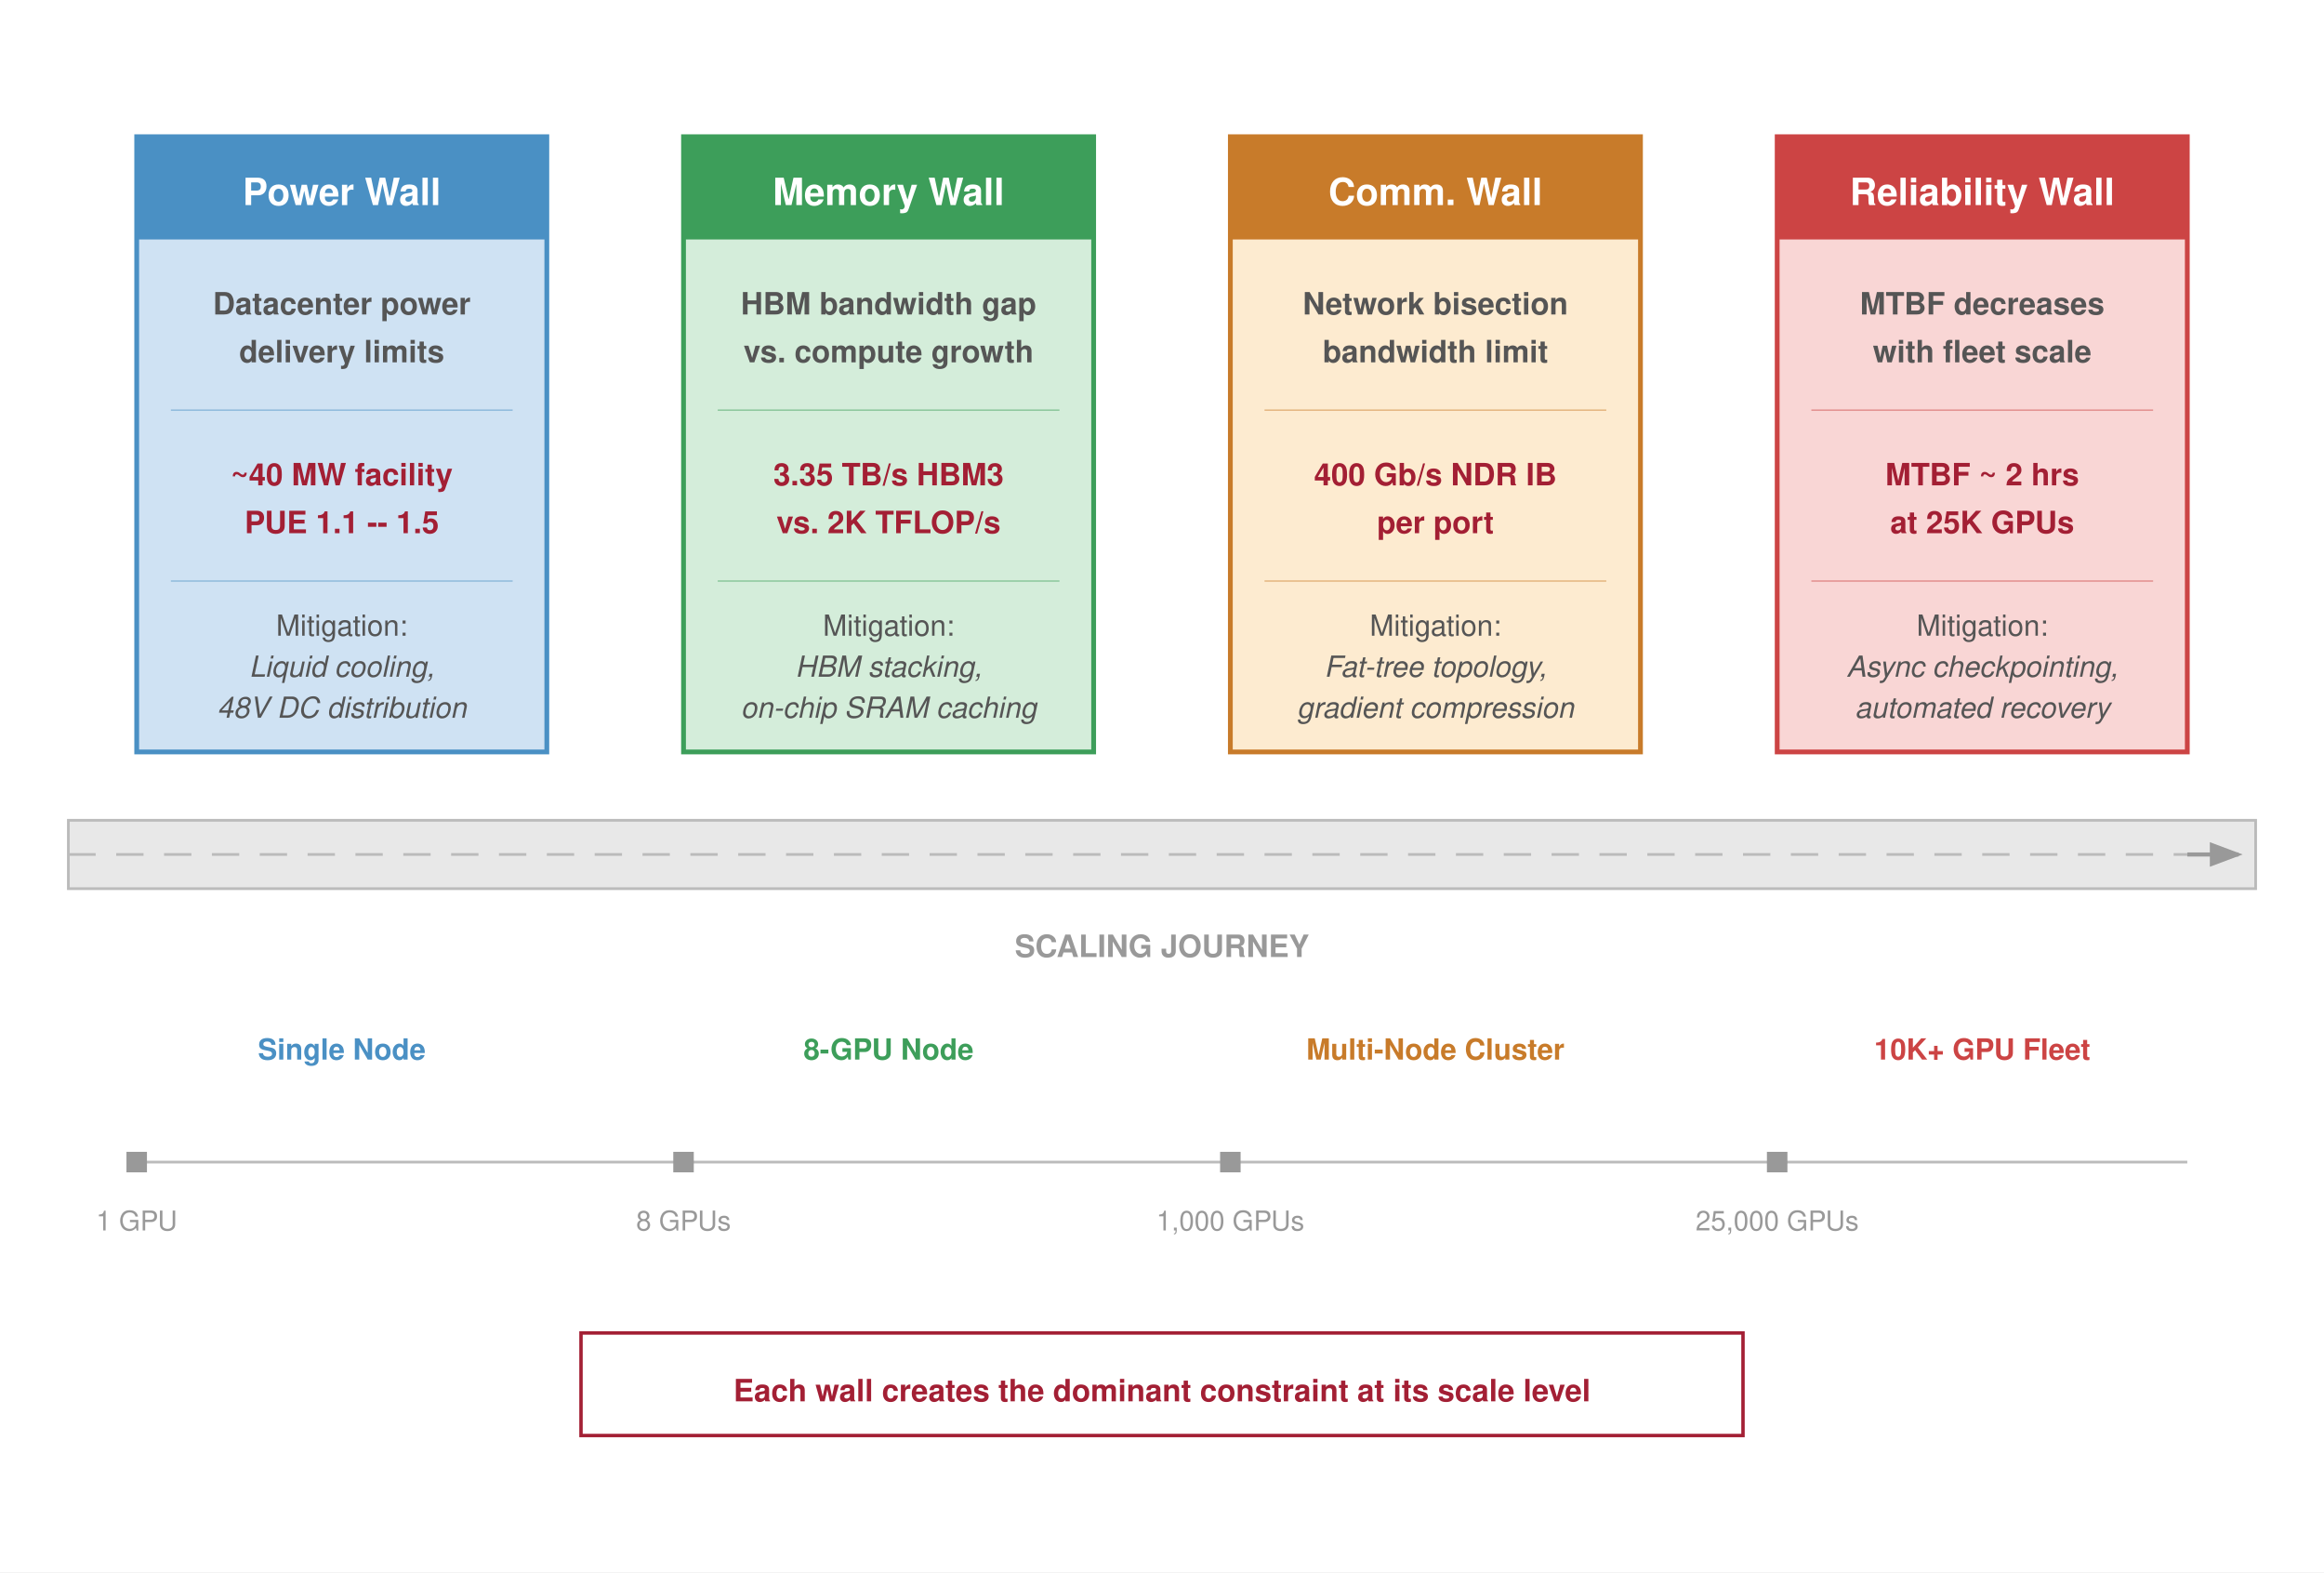
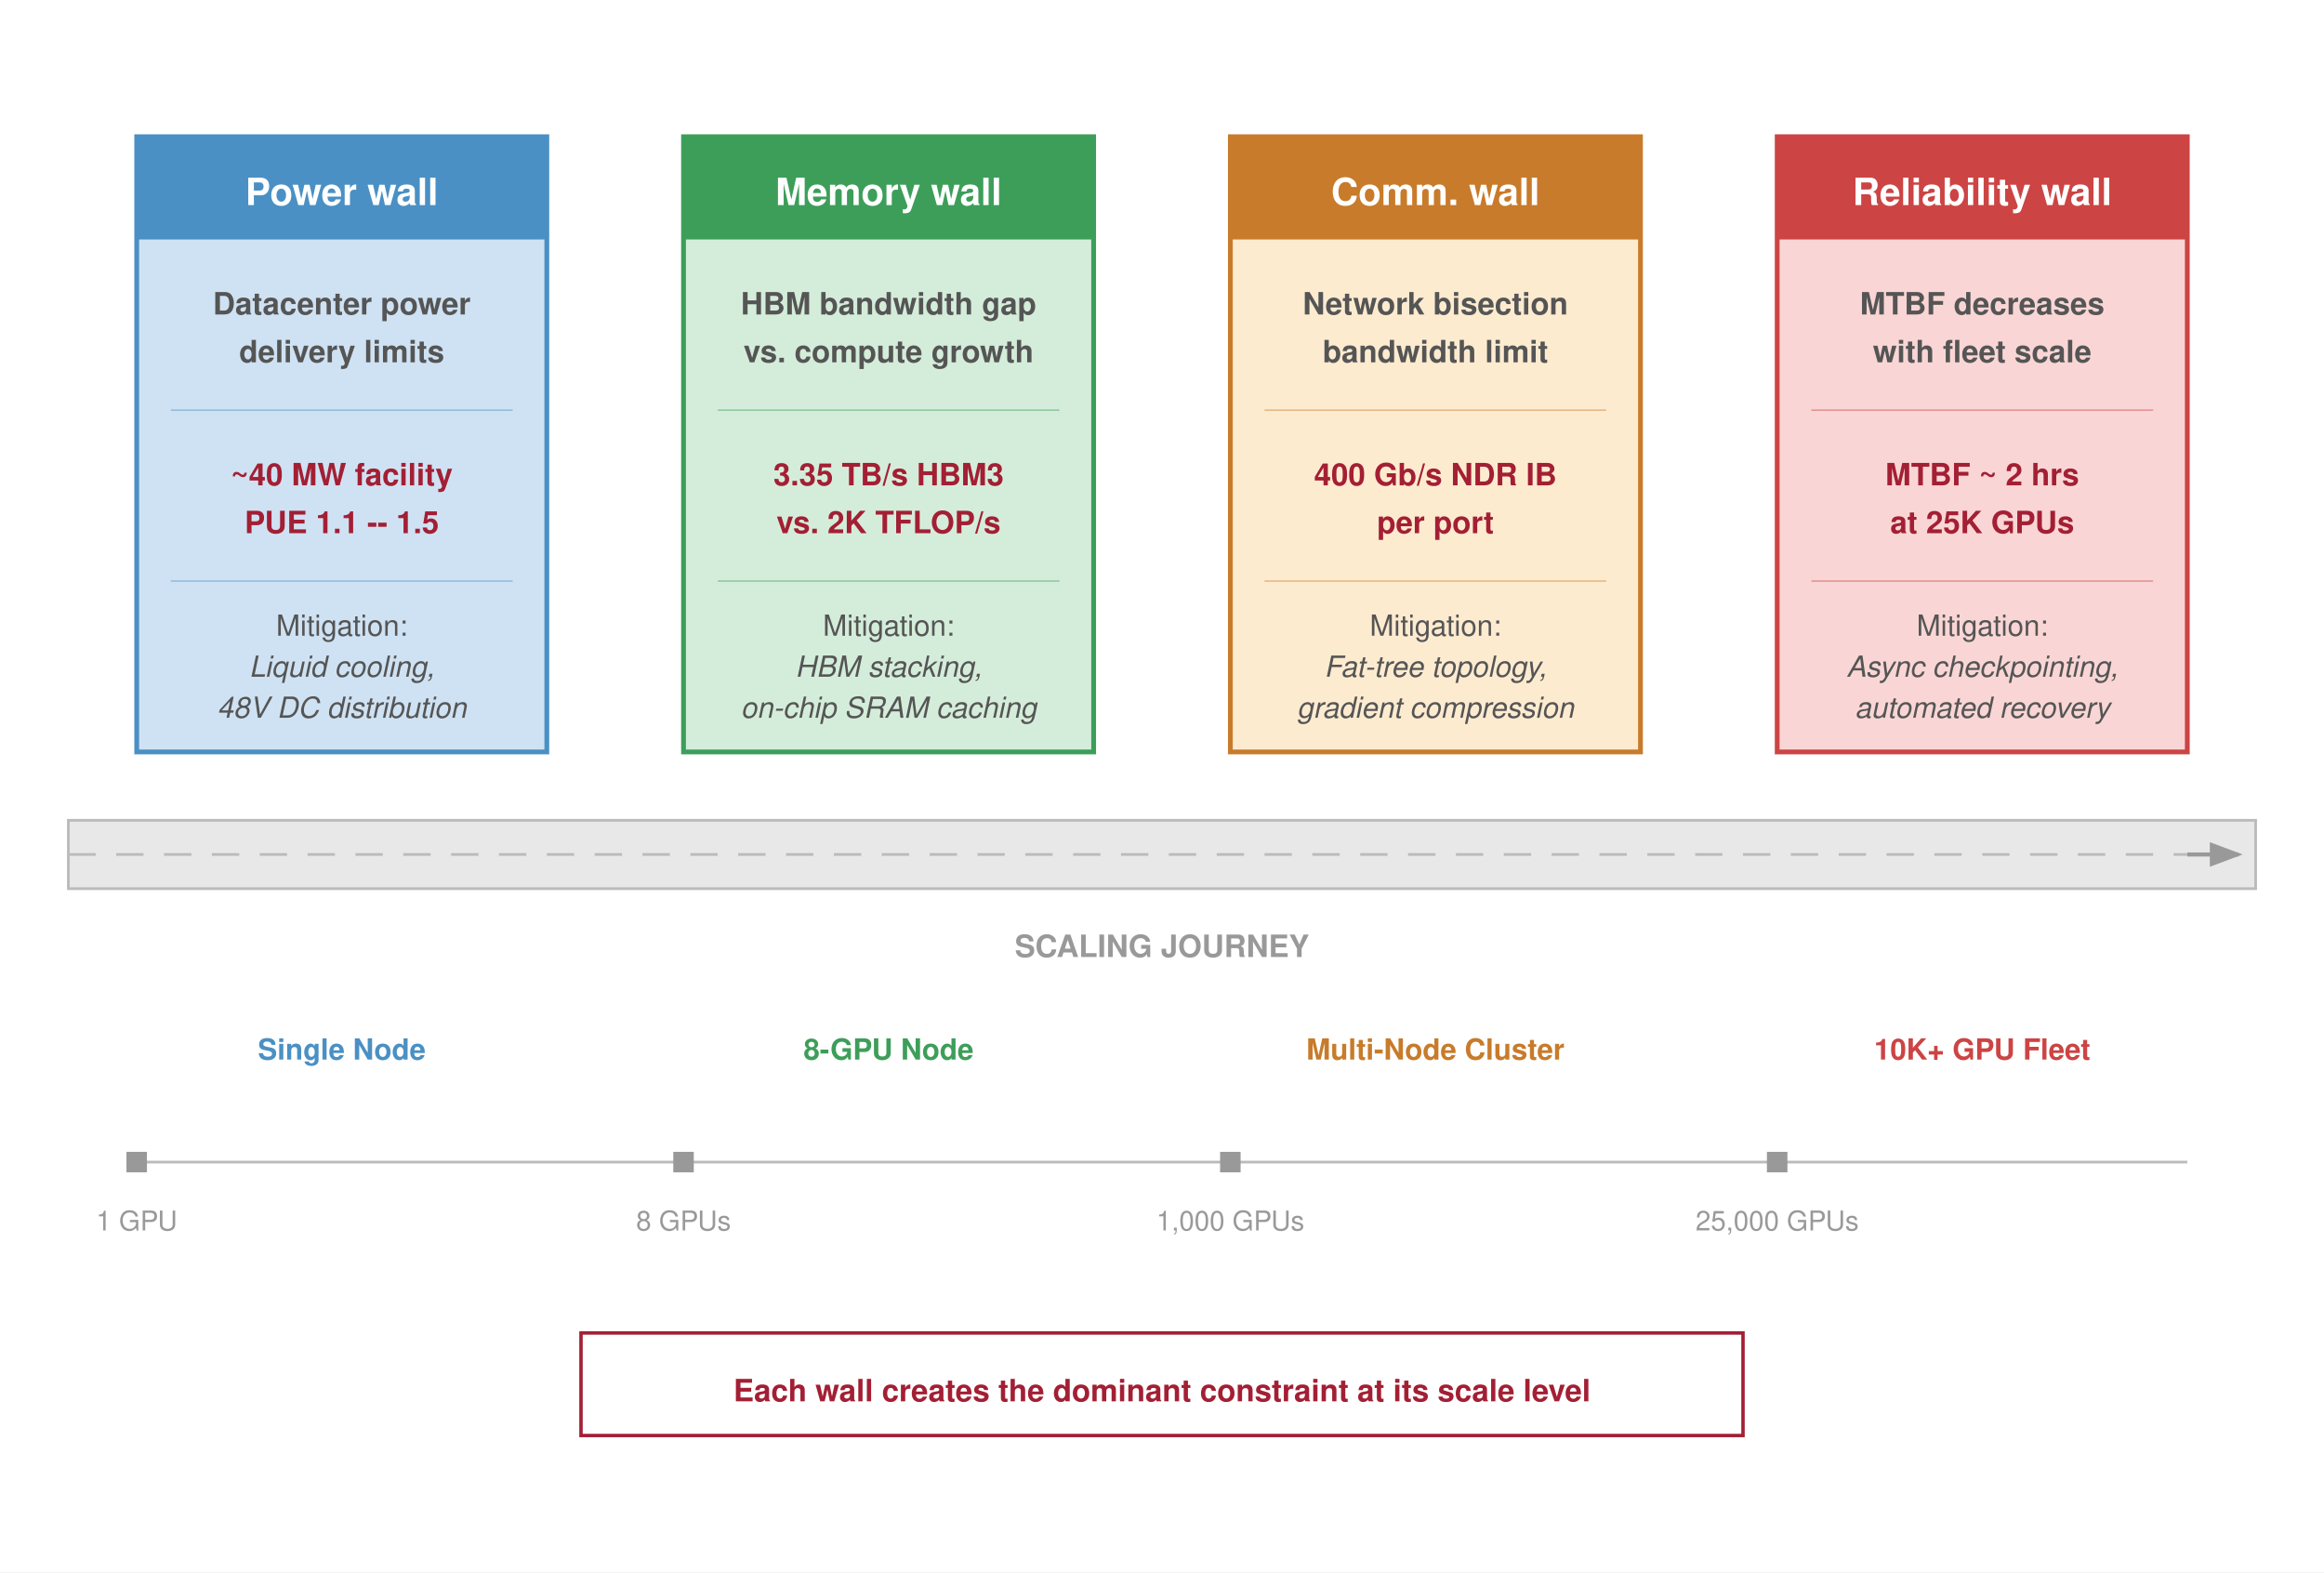
<svg xmlns="http://www.w3.org/2000/svg" font-family="Helvetica Neue, Helvetica, Arial, sans-serif" viewBox="0 0 680 460">
  <defs>
    <marker id="road-arr" markerWidth="8" markerHeight="6" refX="7" refY="3" orient="auto">
      <path d="M0,0 L8,3 L0,6 Z" fill="#999" />
    </marker>
  </defs>
  <rect width="680" height="460" fill="#fff" />
  <rect x="20" y="240" width="640" height="20" fill="#e8e8e8" stroke="#bbb" stroke-width="0.8" />
  <line x1="20" y1="250" x2="640" y2="250" stroke="#bbb" stroke-width="0.8" stroke-dasharray="8,6" />
  <line x1="640" y1="250" x2="655" y2="250" stroke="#999" stroke-width="1.2" marker-end="url(#road-arr)" />
  <text x="340" y="280" text-anchor="middle" font-size="9" fill="#999" font-weight="600">SCALING JOURNEY</text>
  <g transform="translate(40, 40)">
    <rect x="0" y="0" width="120" height="180" fill="#cfe2f3" />
    <rect x="0" y="0" width="120" height="30" fill="#4a90c4" />
    <rect x="0" y="10" width="120" height="20" fill="#4a90c4" />
    <rect x="0" y="0" width="120" height="180" fill="none" stroke="#4a90c4" stroke-width="1.4" />
-     <text x="60" y="20" text-anchor="middle" font-size="11" font-weight="700" fill="#fff">Power Wall</text>
+     <text x="60" y="20" text-anchor="middle" font-size="11" font-weight="700" fill="#fff">Power wall</text>
    <text x="60" y="52" text-anchor="middle" font-size="9" fill="#555" font-weight="600">Datacenter power</text>
    <text x="60" y="66" text-anchor="middle" font-size="9" fill="#555" font-weight="600">delivery limits</text>
    <line x1="10" y1="80" x2="110" y2="80" stroke="#4a90c4" stroke-width="0.4" opacity="0.5" />
    <text x="60" y="102" text-anchor="middle" font-size="9" fill="#a31f34" font-weight="700">~40 MW facility</text>
    <text x="60" y="116" text-anchor="middle" font-size="9" fill="#a31f34" font-weight="700">PUE 1.1 -- 1.5</text>
    <line x1="10" y1="130" x2="110" y2="130" stroke="#4a90c4" stroke-width="0.4" opacity="0.5" />
    <text x="60" y="146" text-anchor="middle" font-size="8.5" fill="#555">Mitigation:</text>
    <text x="60" y="158" text-anchor="middle" font-size="8.5" fill="#555" font-style="italic">Liquid cooling,</text>
    <text x="60" y="170" text-anchor="middle" font-size="8.5" fill="#555" font-style="italic">48V DC distribution</text>
  </g>
  <g transform="translate(200, 40)">
    <rect x="0" y="0" width="120" height="180" fill="#d4edda" />
    <rect x="0" y="0" width="120" height="30" fill="#3d9e5a" />
    <rect x="0" y="10" width="120" height="20" fill="#3d9e5a" />
    <rect x="0" y="0" width="120" height="180" fill="none" stroke="#3d9e5a" stroke-width="1.4" />
-     <text x="60" y="20" text-anchor="middle" font-size="11" font-weight="700" fill="#fff">Memory Wall</text>
+     <text x="60" y="20" text-anchor="middle" font-size="11" font-weight="700" fill="#fff">Memory wall</text>
    <text x="60" y="52" text-anchor="middle" font-size="9" fill="#555" font-weight="600">HBM bandwidth gap</text>
    <text x="60" y="66" text-anchor="middle" font-size="9" fill="#555" font-weight="600">vs. compute growth</text>
    <line x1="10" y1="80" x2="110" y2="80" stroke="#3d9e5a" stroke-width="0.4" opacity="0.5" />
    <text x="60" y="102" text-anchor="middle" font-size="9" fill="#a31f34" font-weight="700">3.35 TB/s HBM3</text>
    <text x="60" y="116" text-anchor="middle" font-size="9" fill="#a31f34" font-weight="700">vs. 2K TFLOP/s</text>
    <line x1="10" y1="130" x2="110" y2="130" stroke="#3d9e5a" stroke-width="0.4" opacity="0.5" />
    <text x="60" y="146" text-anchor="middle" font-size="8.5" fill="#555">Mitigation:</text>
    <text x="60" y="158" text-anchor="middle" font-size="8.5" fill="#555" font-style="italic">HBM stacking,</text>
    <text x="60" y="170" text-anchor="middle" font-size="8.5" fill="#555" font-style="italic">on-chip SRAM caching</text>
  </g>
  <g transform="translate(360, 40)">
    <rect x="0" y="0" width="120" height="180" fill="#fdebd0" />
    <rect x="0" y="0" width="120" height="30" fill="#c87b2a" />
    <rect x="0" y="10" width="120" height="20" fill="#c87b2a" />
    <rect x="0" y="0" width="120" height="180" fill="none" stroke="#c87b2a" stroke-width="1.4" />
-     <text x="60" y="20" text-anchor="middle" font-size="11" font-weight="700" fill="#fff">Comm. Wall</text>
+     <text x="60" y="20" text-anchor="middle" font-size="11" font-weight="700" fill="#fff">Comm. wall</text>
    <text x="60" y="52" text-anchor="middle" font-size="9" fill="#555" font-weight="600">Network bisection</text>
    <text x="60" y="66" text-anchor="middle" font-size="9" fill="#555" font-weight="600">bandwidth limit</text>
    <line x1="10" y1="80" x2="110" y2="80" stroke="#c87b2a" stroke-width="0.4" opacity="0.5" />
    <text x="60" y="102" text-anchor="middle" font-size="9" fill="#a31f34" font-weight="700">400 Gb/s NDR IB</text>
    <text x="60" y="116" text-anchor="middle" font-size="9" fill="#a31f34" font-weight="700">per port</text>
    <line x1="10" y1="130" x2="110" y2="130" stroke="#c87b2a" stroke-width="0.4" opacity="0.5" />
    <text x="60" y="146" text-anchor="middle" font-size="8.5" fill="#555">Mitigation:</text>
    <text x="60" y="158" text-anchor="middle" font-size="8.5" fill="#555" font-style="italic">Fat-tree topology,</text>
    <text x="60" y="170" text-anchor="middle" font-size="8.5" fill="#555" font-style="italic">gradient compression</text>
  </g>
  <g transform="translate(520, 40)">
    <rect x="0" y="0" width="120" height="180" fill="#f9d6d5" />
    <rect x="0" y="0" width="120" height="30" fill="#c44" />
    <rect x="0" y="10" width="120" height="20" fill="#c44" />
    <rect x="0" y="0" width="120" height="180" fill="none" stroke="#c44" stroke-width="1.4" />
-     <text x="60" y="20" text-anchor="middle" font-size="11" font-weight="700" fill="#fff">Reliability Wall</text>
+     <text x="60" y="20" text-anchor="middle" font-size="11" font-weight="700" fill="#fff">Reliability wall</text>
    <text x="60" y="52" text-anchor="middle" font-size="9" fill="#555" font-weight="600">MTBF decreases</text>
    <text x="60" y="66" text-anchor="middle" font-size="9" fill="#555" font-weight="600">with fleet scale</text>
    <line x1="10" y1="80" x2="110" y2="80" stroke="#c44" stroke-width="0.4" opacity="0.5" />
    <text x="60" y="102" text-anchor="middle" font-size="9" fill="#a31f34" font-weight="700">MTBF ~ 2 hrs</text>
    <text x="60" y="116" text-anchor="middle" font-size="9" fill="#a31f34" font-weight="700">at 25K GPUs</text>
    <line x1="10" y1="130" x2="110" y2="130" stroke="#c44" stroke-width="0.4" opacity="0.5" />
    <text x="60" y="146" text-anchor="middle" font-size="8.5" fill="#555">Mitigation:</text>
    <text x="60" y="158" text-anchor="middle" font-size="8.5" fill="#555" font-style="italic">Async checkpointing,</text>
    <text x="60" y="170" text-anchor="middle" font-size="8.5" fill="#555" font-style="italic">automated recovery</text>
  </g>
  <text x="100" y="310" text-anchor="middle" font-size="8.5" fill="#4a90c4" font-weight="600">Single Node</text>
  <text x="260" y="310" text-anchor="middle" font-size="8.5" fill="#3d9e5a" font-weight="600">8-GPU Node</text>
  <text x="420" y="310" text-anchor="middle" font-size="8.5" fill="#c87b2a" font-weight="600">Multi-Node Cluster</text>
  <text x="580" y="310" text-anchor="middle" font-size="8.5" fill="#c44" font-weight="600">10K+ GPU Fleet</text>
  <line x1="40" y1="340" x2="640" y2="340" stroke="#bbb" stroke-width="0.8" />
  <rect x="37" y="337" width="6" height="6" fill="#999" />
  <text x="40" y="360" text-anchor="middle" font-size="8" fill="#999">1 GPU</text>
  <rect x="197" y="337" width="6" height="6" fill="#999" />
  <text x="200" y="360" text-anchor="middle" font-size="8" fill="#999">8 GPUs</text>
  <rect x="357" y="337" width="6" height="6" fill="#999" />
  <text x="360" y="360" text-anchor="middle" font-size="8" fill="#999">1,000 GPUs</text>
  <rect x="517" y="337" width="6" height="6" fill="#999" />
  <text x="520" y="360" text-anchor="middle" font-size="8" fill="#999">25,000 GPUs</text>
  <rect x="170" y="390" width="340" height="30" fill="#fff" stroke="#a31f34" stroke-width="1.0" />
  <text x="340" y="410" text-anchor="middle" font-size="9" fill="#a31f34" font-weight="600">Each wall creates the dominant constraint at its scale level</text>
</svg>
